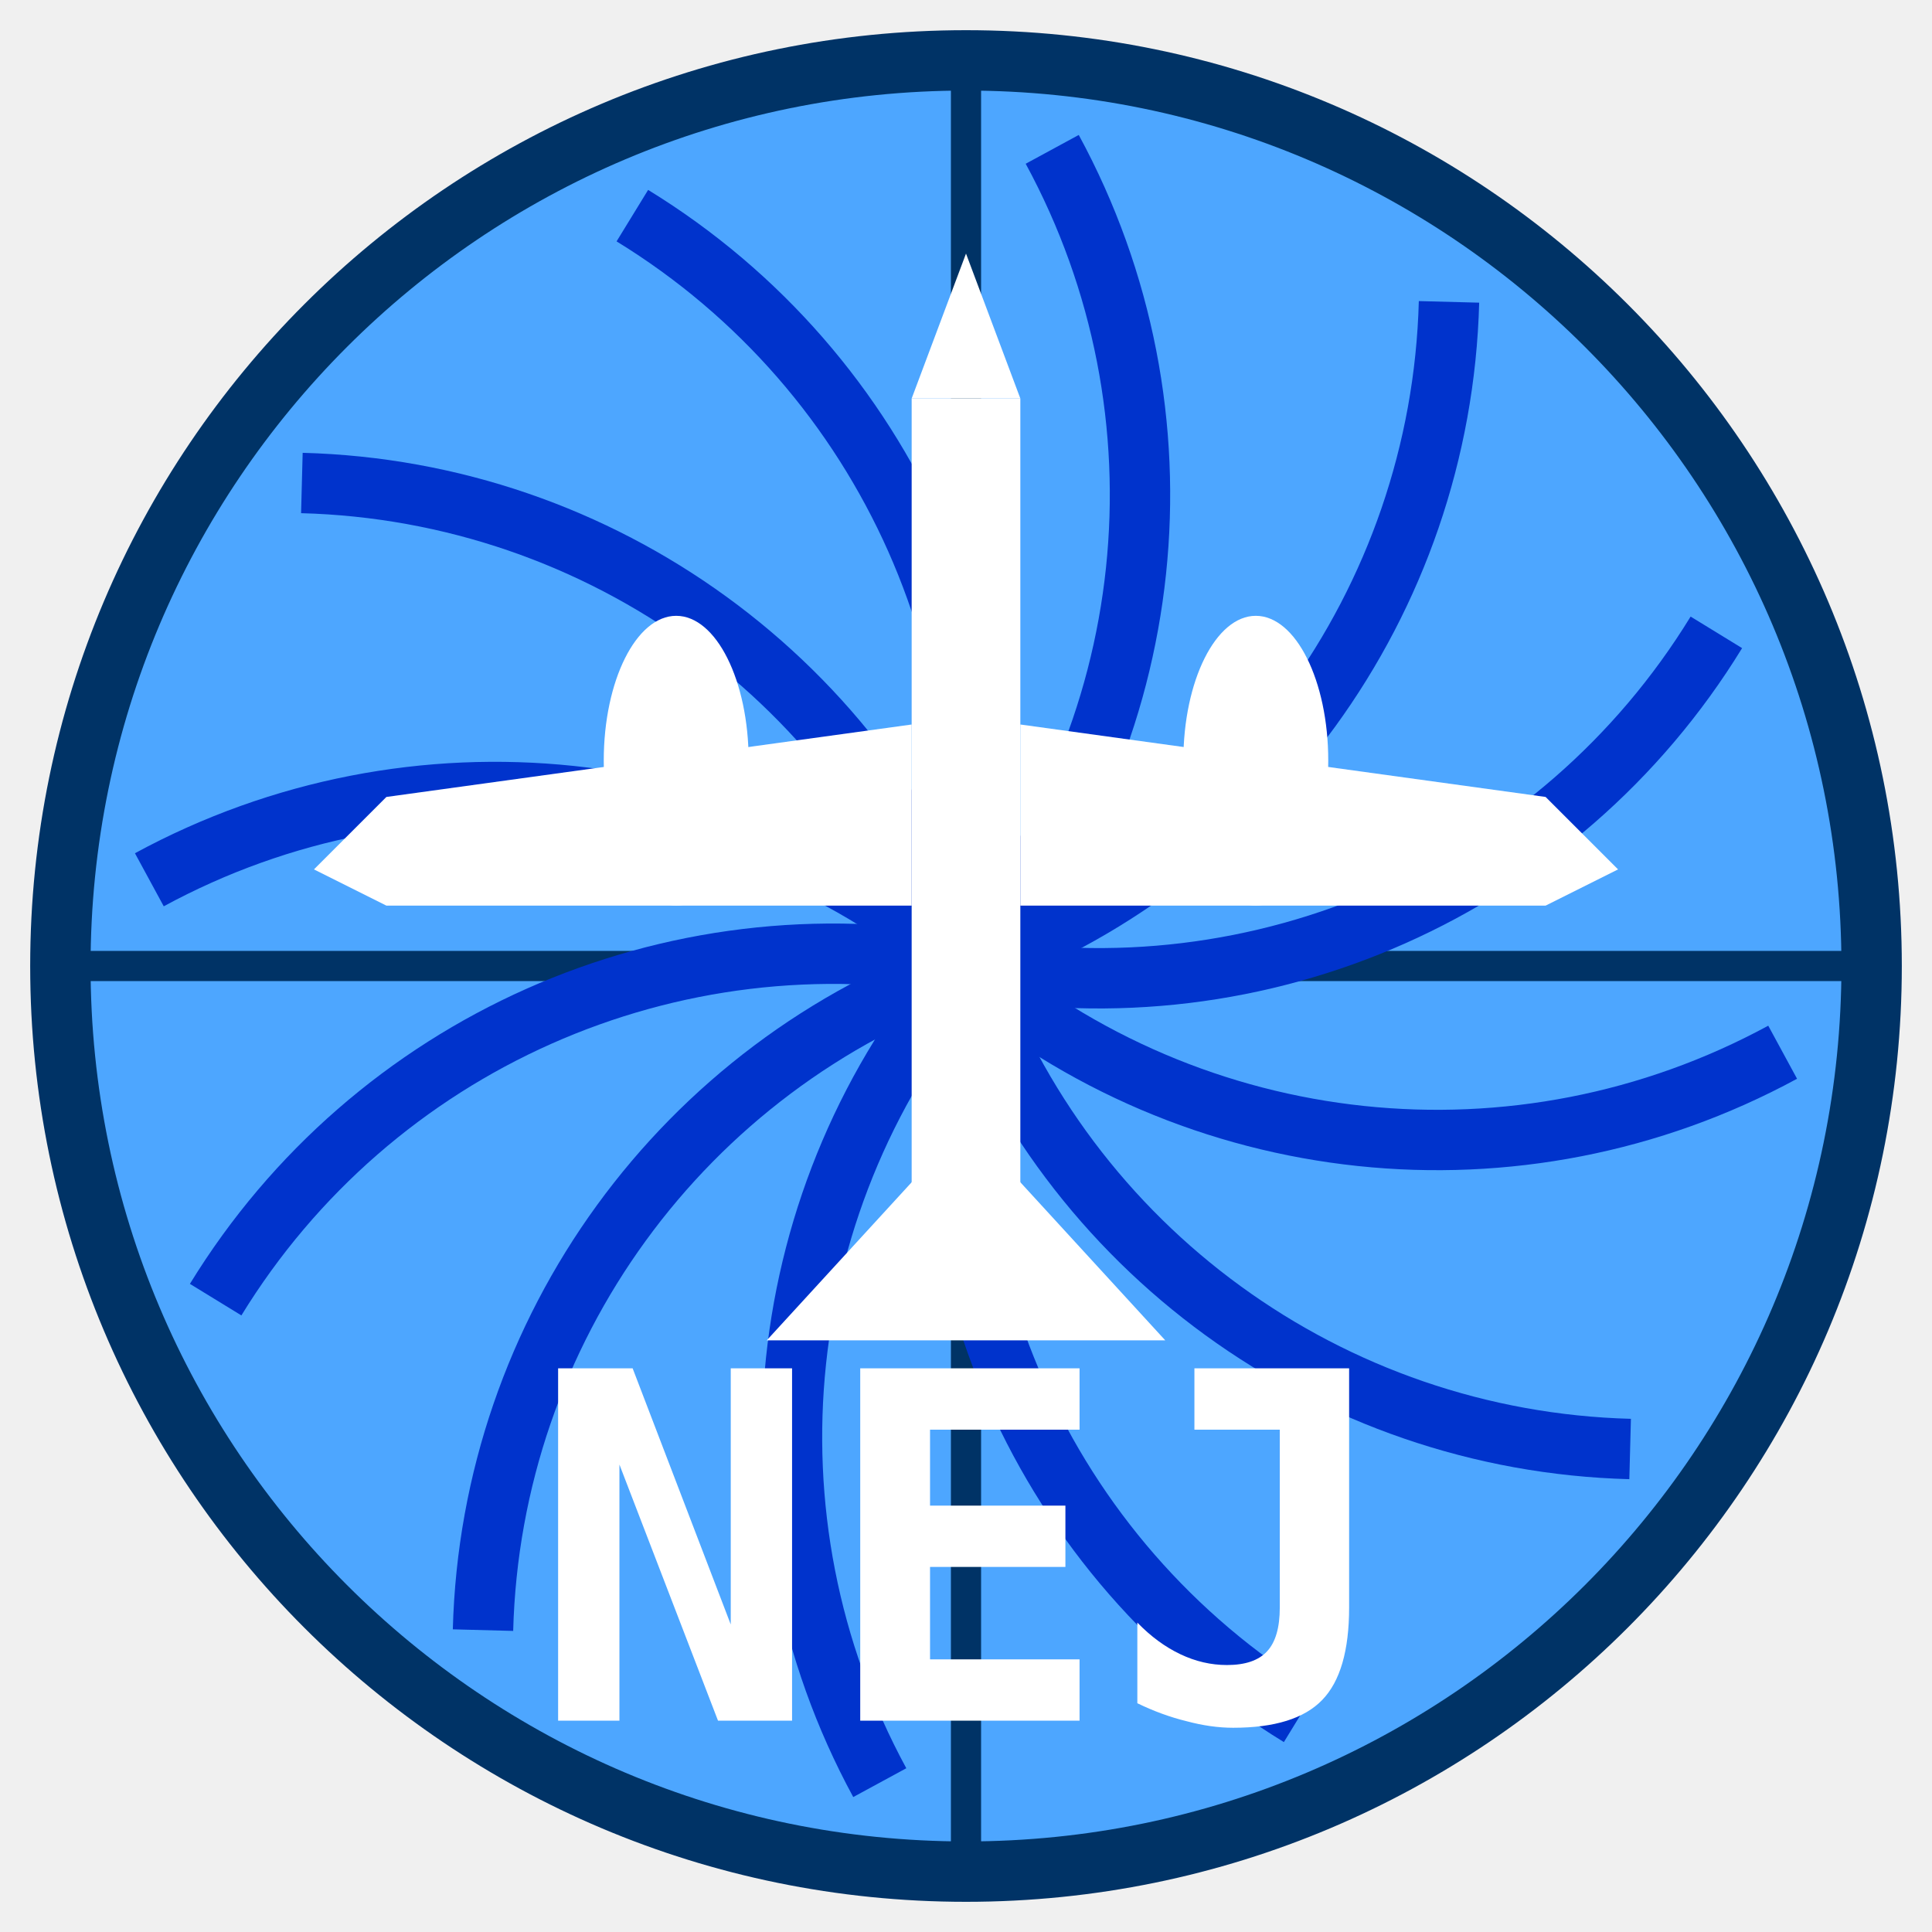
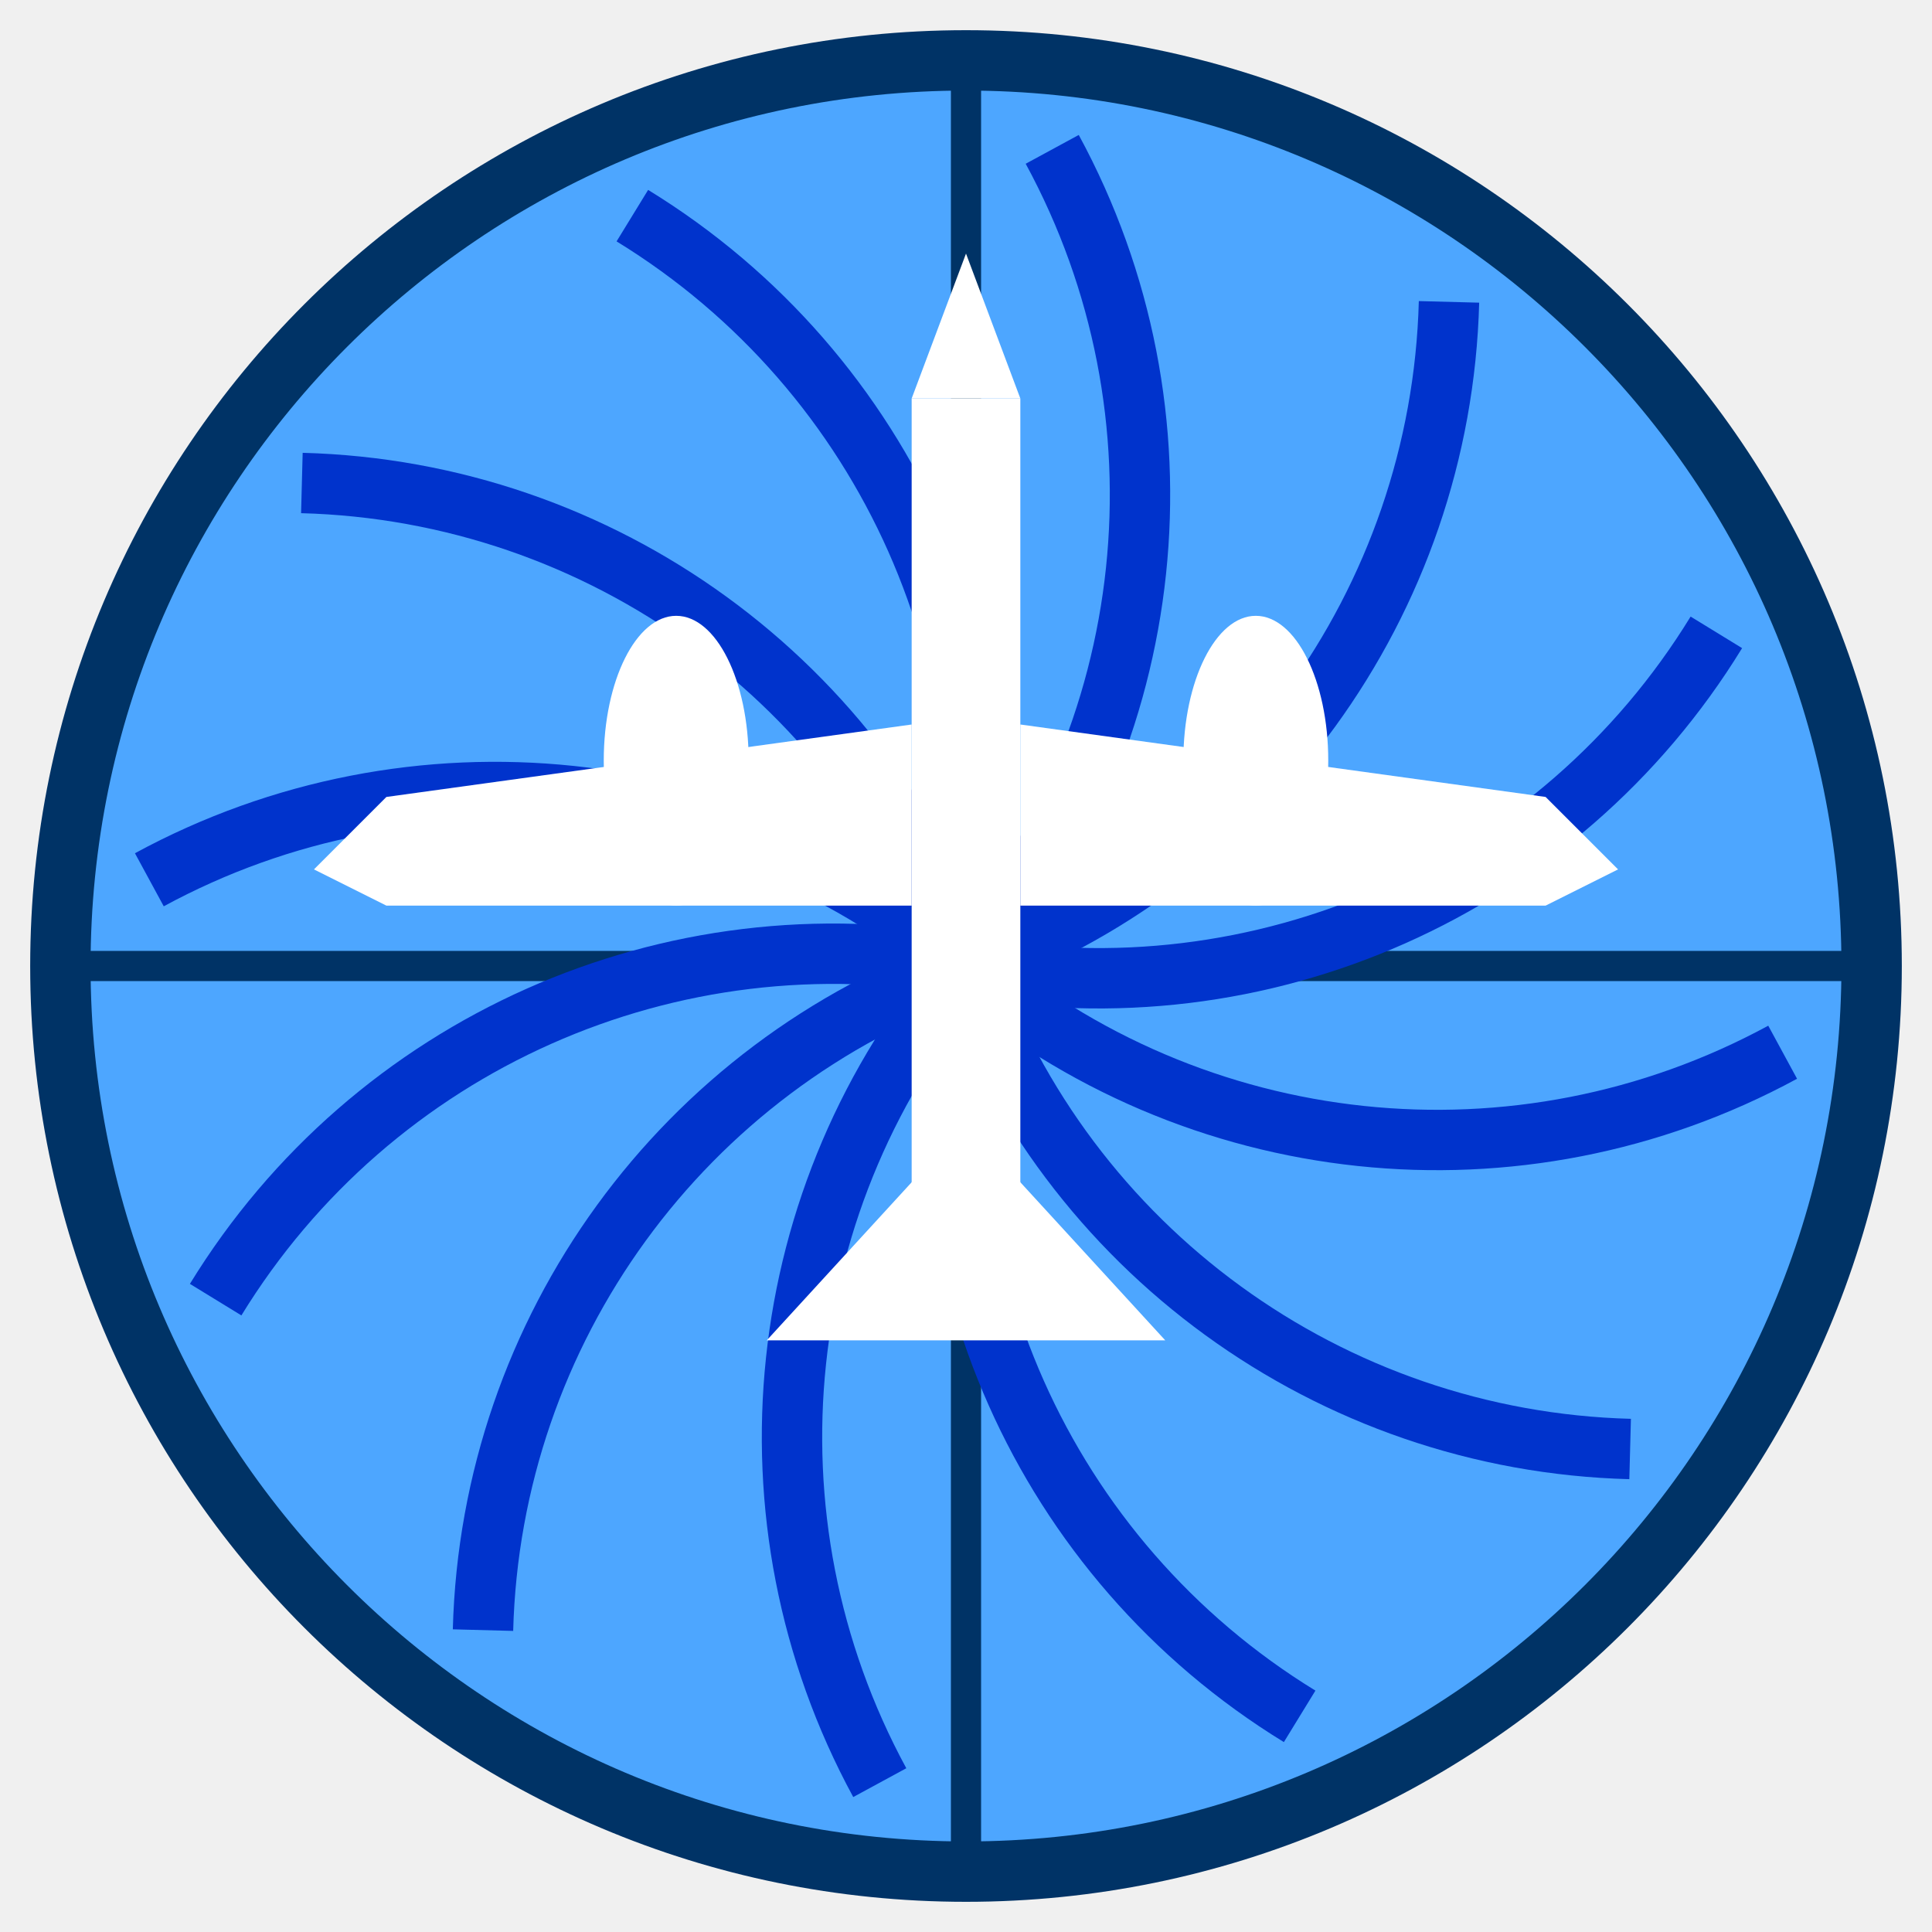
<svg xmlns="http://www.w3.org/2000/svg" width="64" height="64" viewBox="0 0 64 64">
  <circle cx="32" cy="32" r="30" fill="#4da6ff" stroke="#003366" stroke-width="2" />
  <path d="M32 2 C32 32, 32 32, 32 62" stroke="#003366" stroke-width="1" fill="none" />
  <path d="M2 32 C32 32, 32 32, 62 32" stroke="#003366" stroke-width="1" fill="none" />
  <g transform="translate(32,32)">
    <defs>
      <style>
          .arc { fill: none; stroke: #0033cc; stroke-width: 2; }
        </style>
    </defs>
    <path class="arc" d="M0,0 A24,24 0 0,0 16,-22" transform="rotate(0)" />
    <path class="arc" d="M0,0 A24,24 0 0,0 16,-22" transform="rotate(30)" />
    <path class="arc" d="M0,0 A24,24 0 0,0 16,-22" transform="rotate(60)" />
    <path class="arc" d="M0,0 A24,24 0 0,0 16,-22" transform="rotate(90)" />
    <path class="arc" d="M0,0 A24,24 0 0,0 16,-22" transform="rotate(120)" />
    <path class="arc" d="M0,0 A24,24 0 0,0 16,-22" transform="rotate(150)" />
    <path class="arc" d="M0,0 A24,24 0 0,0 16,-22" transform="rotate(180)" />
    <path class="arc" d="M0,0 A24,24 0 0,0 16,-22" transform="rotate(210)" />
    <path class="arc" d="M0,0 A24,24 0 0,0 16,-22" transform="rotate(240)" />
    <path class="arc" d="M0,0 A24,24 0 0,0 16,-22" transform="rotate(270)" />
    <path class="arc" d="M0,0 A24,24 0 0,0 16,-22" transform="rotate(300)" />
    <path class="arc" d="M0,0 A24,24 0 0,0 16,-22" transform="rotate(330)" />
  </g>
  <g transform="translate(32,30) scale(1.2)">
    <rect x="-1.5" y="-14" width="3" height="24" fill="#ffffff" fill-opacity="1" />
    <polygon points="-16,0 -1.5,0 -1.5,-5 -16,-3" fill="#ffffff" fill-opacity="1" />
    <polygon points=" 16,0  1.5,0  1.5,-5  16,-3" fill="#ffffff" fill-opacity="1" />
    <polygon points="-16,0 -18,-1 -16,-3" fill="#ffffff" fill-opacity="1" />
    <polygon points="16,0 18,-1 16,-3" fill="#ffffff" fill-opacity="1" />
    <ellipse cx="-8" cy="-4" rx="2" ry="4" fill="#ffffff" />
    <ellipse cx="8" cy="-4" rx="2" ry="4" fill="#ffffff" />
    <polygon points="-5.5,12 0,6 5.5,12 0,12" fill="#ffffff" fill-opacity="1" />
    <polygon points="-1.5,-14 1.5,-14 0,-18" fill="#ffffff" fill-opacity="1" />
  </g>
-   <text x="32" y="57" text-anchor="middle" font-family="Monospace" font-size="16" fill="#ffffff" font-weight="bold">
-       NEJ
-     </text>
</svg>
